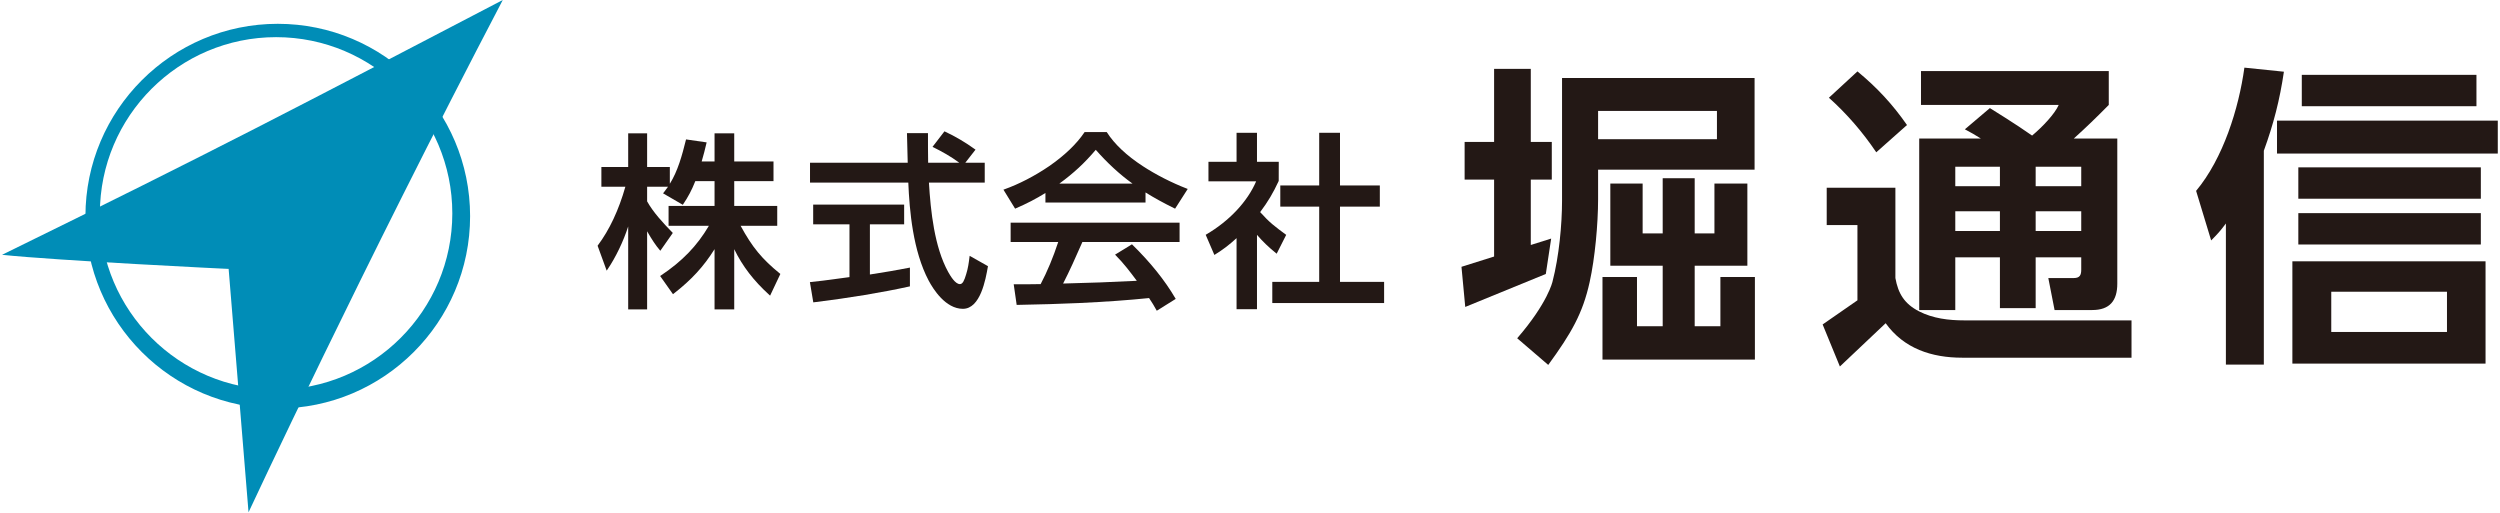
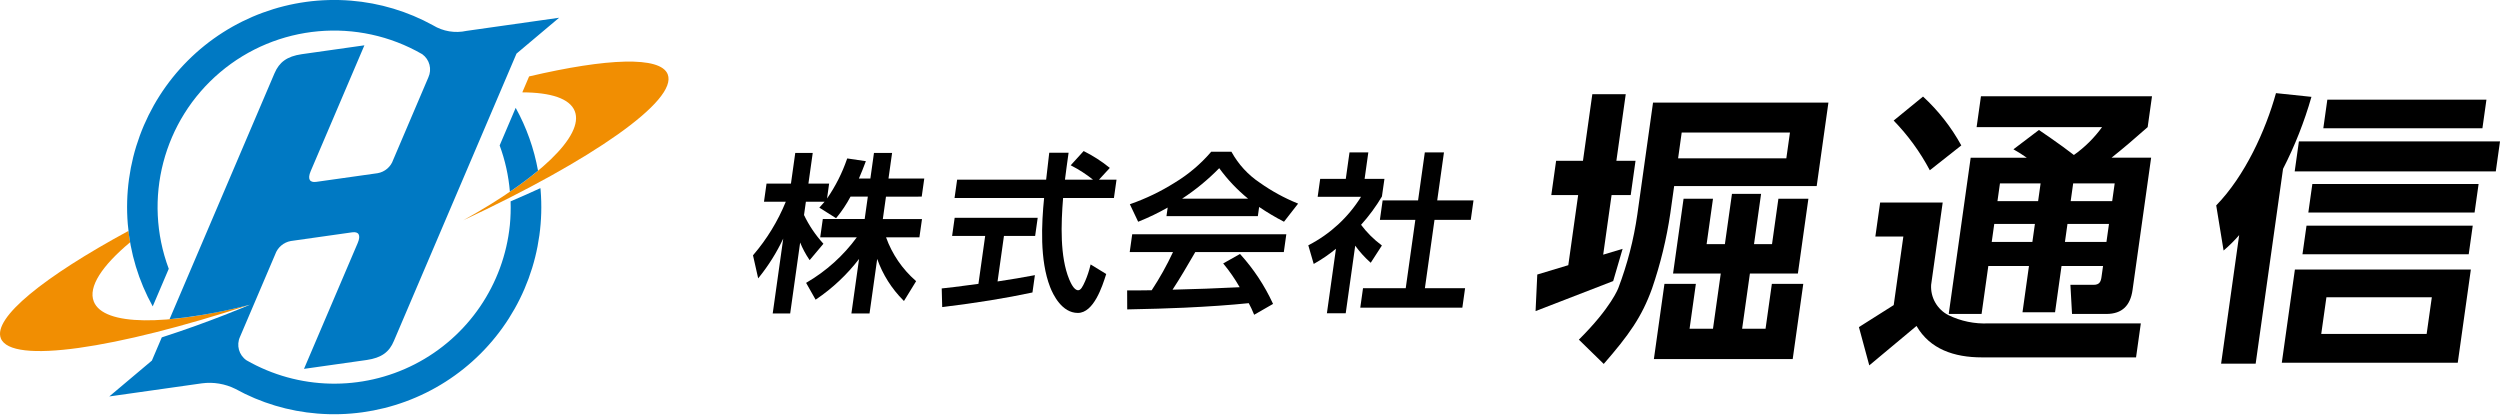
- <svg xmlns="http://www.w3.org/2000/svg" id="_レイヤー_2" viewBox="0 0 244 50">
+ <svg xmlns="http://www.w3.org/2000/svg" id="堀通信ロゴ" width="386.285" height="64" viewBox="0 0 386.285 64">
  <defs>
-     <style>.cls-1{fill:#231815;}.cls-1,.cls-2,.cls-3{stroke-width:0px;}.cls-2{fill:#008db7;}.cls-4{isolation:isolate;}.cls-3{fill:none;}.cls-5{clip-path:url(#clippath);}</style>
-     <clipPath id="clippath">
-       <rect class="cls-3" width="244" height="50" />
+     <clipPath id="clip-path">
+       <rect id="長方形_345" data-name="長方形 345" width="386.285" height="64" fill="none" />
    </clipPath>
  </defs>
-   <g id="_レイヤー_1-2">
-     <g class="cls-4">
-       <g class="cls-5">
-         <path class="cls-2" d="M26.947,3.626c-9.484,0-17.199,7.716-17.199,17.2,0,9.483,7.715,17.199,17.199,17.199s17.199-7.716,17.199-17.199c0-9.484-7.715-17.2-17.199-17.2M27.11,39.868c-10.35,0-18.771-8.421-18.771-18.772S16.76,2.324,27.11,2.324c10.351,0,18.772,8.421,18.772,18.772s-8.421,18.772-18.772,18.772" />
-         <path class="cls-2" d="M49.071,0C28.78,10.579,21.171,14.6.2,24.869c5.239.557,22.242,1.393,22.114,1.374l1.943,23.757S35.276,26.354,49.071,0" />
-         <path class="cls-1" d="M72.284,22.038h3.574v-1.939h-4.197v-2.421h3.833v-1.92h-3.833v-2.743h-1.921v2.743h-1.256c.179-.613.333-1.202.469-1.797l.015-.064-2.01-.29-.014.053c-.367,1.488-.791,3.038-1.568,4.277v-1.635h-2.217v-3.287h-1.848v3.287h-2.616v1.921h2.342c-.648,2.281-1.554,4.21-2.693,5.734l-.019.026.887,2.432.067-.098c.812-1.192,1.571-2.774,2.032-4.218v8.096h1.848v-7.621c.457.804.873,1.423,1.238,1.841l.051.059,1.218-1.74-.035-.036c-.93-.949-1.872-1.974-2.472-3.044v-1.431h2.042c-.109.161-.22.304-.336.453l-.15.194,1.926,1.117.032-.047c.505-.748.841-1.385,1.19-2.262h1.877v2.421h-4.487v1.939h3.934c-1.152,1.963-2.607,3.466-4.706,4.866l-.052.034,1.254,1.775.051-.039c1.76-1.371,2.934-2.645,4.006-4.356v5.877h1.921v-5.875c.804,1.66,1.903,3.089,3.44,4.479l.061.055,1.001-2.117-.037-.03c-1.762-1.433-2.706-2.578-3.842-4.669" />
-         <path class="cls-1" d="M84.902,26.792v-4.899h3.343v-1.921h-8.879v1.921h3.543v5.153c-.422.054-.842.111-1.261.169-.829.113-1.686.23-2.536.314l-.065.007.33,1.975.058-.008c3.537-.436,6.587-.942,9.325-1.544l.048-.011v-1.831l-.073.014c-1.137.224-2.357.435-3.833.661" />
-         <path class="cls-1" d="M94.626,25.058c-.074.61-.145,1.122-.325,1.698-.188.631-.341.973-.614.973-.467,0-.937-.822-1.145-1.185-1.344-2.437-1.712-5.931-1.878-8.72h5.446v-1.939h-1.898l.998-1.278-.051-.037c-.891-.649-1.96-1.28-2.936-1.731l-.044-.021-1.165,1.515.067.033c.906.453,1.694.889,2.549,1.519h-3.043c-.017-.943-.017-1.901-.017-2.827v-.061h-2.05l.002.062c.009.482.023.963.036,1.445.013.46.026.92.035,1.381h-9.536v1.939h9.594c.114,2.725.447,6.653,1.985,9.559.44.829,1.645,2.758,3.342,2.758,1.713,0,2.22-2.873,2.436-4.099l.011-.064-1.788-1.011-.011.091Z" />
-         <path class="cls-1" d="M110.533,17.919h-7.14c1.405-1.026,2.449-1.994,3.554-3.297,1.139,1.298,2.345,2.406,3.586,3.297M111.521,16.204c-1.574-1.03-2.747-2.136-3.488-3.289l-.018-.028h-2.155l-.018.027c-.761,1.133-1.956,2.277-3.454,3.308-1.388.949-2.944,1.753-4.382,2.264l-.071.025,1.139,1.854.048-.021c1.12-.486,1.972-.927,2.912-1.509v.932h9.769v-.986c.827.52,1.757,1.031,2.837,1.561l.049.024,1.232-1.925-.07-.027c-1.499-.58-3.037-1.365-4.33-2.21" />
-         <path class="cls-1" d="M98.638,23.618h4.645c-.49,1.493-1.066,2.876-1.715,4.111-.843.018-1.716.018-2.56.018h-.07l.289,2.012.054-.001c2.267-.041,4.234-.101,6.014-.181,2.674-.126,4.853-.282,6.854-.487.289.418.489.77.721,1.182l.031.056,1.798-1.123.05-.032-.029-.051c-1.027-1.757-2.444-3.521-4.207-5.244l-.034-.034-1.65,1.01.055.055c.785.786,1.412,1.619,2.069,2.498-2.382.122-4.8.211-7.193.266.645-1.253,1.224-2.562,1.782-3.83l.099-.225h9.486v-1.884h-16.489v1.884Z" />
-         <polygon class="cls-1" points="130.784 20.167 134.671 20.167 134.671 18.101 130.784 18.101 130.784 12.96 128.754 12.96 128.754 18.101 124.957 18.101 124.957 20.167 128.754 20.167 128.754 27.511 124.176 27.511 124.176 29.577 135.089 29.577 135.089 27.511 130.784 27.511 130.784 20.167" />
-         <path class="cls-1" d="M124.603,24.761l.93-1.839-.042-.031c-1.078-.795-1.577-1.163-2.501-2.189.76-1.011,1.27-1.868,1.812-3.041l.005-1.867h-2.125v-2.834h-1.994v2.834h-2.743v1.903h4.656c-.85,1.985-2.624,3.873-4.879,5.191l-.047.027.848,1.967.06-.037c.771-.475,1.371-.931,2.105-1.602v6.934h1.994v-7.254c.587.676,1.136,1.203,1.862,1.79l.059.048Z" />
-         <path class="cls-1" d="M187.285,30.382c-1.408-.735-2.02-1.714-2.295-3.245v-8.814h-6.703v3.642h2.999v7.346l-3.397,2.356,1.683,4.102,4.469-4.224c1.775,2.479,4.499,3.367,7.468,3.367h16.527v-3.643h-16.313c-1.53,0-3.061-.183-4.438-.887" />
-         <path class="cls-1" d="M183.123,14.865l2.999-2.663c-1.407-2.02-2.907-3.642-4.835-5.233l-2.786,2.57c1.745,1.561,3.306,3.367,4.622,5.326" />
-         <path class="cls-1" d="M190.836,20.619h4.356v1.928h-4.356v-1.928ZM190.836,16.273h4.356v1.897h-4.356v-1.897ZM203.129,18.17h-4.448v-1.897h4.448v1.897ZM203.129,22.547h-4.448v-1.928h4.448v1.928ZM187.316,30.26h3.52v-5.142h4.356v4.958h3.489v-4.958h4.448v1.194c0,.52-.123.826-.735.826h-2.479l.612,3.122h3.673c1.713,0,2.448-.918,2.448-2.571v-14.171h-4.243c1.149-1.033,2.188-2.036,3.411-3.277v-3.304h-18.327v3.304h13.441c-.375.863-1.554,2.118-2.596,2.991-1.528-1.083-4.122-2.683-4.122-2.683l-2.441,2.071c.586.304,1.051.579,1.555.898h-6.011l.001,16.742Z" />
-         <rect class="cls-1" x="224.317" y="20.802" width="17.813" height="3.061" />
-         <rect class="cls-1" x="224.655" y="7.305" width="17.047" height="3.061" />
-         <rect class="cls-1" x="224.317" y="16.334" width="17.813" height="3.061" />
-         <rect class="cls-1" x="222.236" y="11.773" width="21.547" height="3.214" />
-         <path class="cls-1" d="M219.053,6.601c-.551,4.009-2.081,8.876-4.713,12.028l1.469,4.836c.612-.612.918-.949,1.438-1.653v13.773h3.703V14.712c.949-2.602,1.561-4.989,1.959-7.713l-3.856-.398Z" />
-         <path class="cls-1" d="M227.531,28.473h11.294v3.927h-11.294v-3.927ZM223.736,35.488h18.853v-9.984h-18.853v9.984Z" />
-         <path class="cls-1" d="M167.574,13.589h-11.6v-2.764h11.6v2.764ZM171.247,7.611h-18.792v11.998c0,2.296-.293,5.429-.928,7.868,0,0-.449,2.074-3.449,5.537.705.61,3.03,2.602,3.03,2.602,2.248-3.084,3.366-5.019,4.04-8.08.52-2.326.826-5.693.826-8.08v-2.898h15.273V7.611Z" />
-         <polygon class="cls-1" points="167.911 31.841 165.401 31.841 165.401 25.934 170.543 25.934 170.543 17.915 167.329 17.915 167.329 22.781 165.401 22.781 165.401 17.395 162.279 17.395 162.279 22.781 160.321 22.781 160.321 17.915 157.168 17.915 157.168 25.934 162.279 25.934 162.279 31.841 159.77 31.841 159.77 27.036 156.403 27.036 156.403 35.096 171.278 35.096 171.278 27.036 167.911 27.036 167.911 31.841" />
-         <polygon class="cls-1" points="151.394 23.285 149.405 23.911 149.405 17.528 151.455 17.528 151.455 13.855 149.405 13.855 149.405 6.724 145.824 6.724 145.824 13.855 142.947 13.855 142.947 17.528 145.824 17.528 145.824 25.038 142.64 26.04 143.008 29.957 150.871 26.74 151.394 23.285" />
-       </g>
-     </g>
+   <g id="グループ_977" data-name="グループ 977" clip-path="url(#clip-path)">
+     <path id="パス_604" data-name="パス 604" d="M587.952,120.852l.394-2.8h-5.528l.556-3.955h-2.8l-.556,3.955h-1.77c.374-.866.71-1.7,1.027-2.56l.045-.119-2.879-.423-.03.077a25.054,25.054,0,0,1-3.089,6.116l.323-2.3h-3.2l.666-4.741h-2.7l-.666,4.741h-3.773l-.393,2.8h3.369a30.093,30.093,0,0,1-5.032,8.236l-.035.04.8,3.559.135-.163a29.783,29.783,0,0,0,3.738-5.982L564.928,138.9h2.7l1.54-10.957a13.956,13.956,0,0,0,1.393,2.611l.078.106,2.122-2.525-.056-.066a18.2,18.2,0,0,1-2.94-4.374l.289-2.058h2.892c-.185.224-.369.424-.562.634l-.255.279,2.511,1.586.077.049.058-.071a19.16,19.16,0,0,0,2.175-3.262h2.675l-.486,3.46h-6.471l-.4,2.827h5.655a25.6,25.6,0,0,1-7.75,6.985l-.086.052,1.47,2.6.093-.066a28.405,28.405,0,0,0,6.62-6.229l-1.183,8.423h2.8l1.185-8.429a17.106,17.106,0,0,0,4.04,6.407l.093.1,1.882-3.068-.062-.058a16.163,16.163,0,0,1-4.582-6.71h5.151l.4-2.827h-6.052l.486-3.46Z" transform="translate(-445.533 -90.47)" />
+     <path id="パス_605" data-name="パス 605" d="M704.324,165.35h5.109l-1.041,7.4c-.618.077-1.233.16-1.848.243-1.221.164-2.482.334-3.726.454l-.1.009.076,2.883.113-.014c5.2-.632,9.7-1.361,13.762-2.229l.071-.015.376-2.677-.142.027c-1.675.321-3.466.623-5.628.948l.988-7.03h4.82l.393-2.8H704.718Z" transform="translate(-557.21 -128.891)" />
+     <path id="パス_606" data-name="パス 606" d="M736.268,115.321l-.085-.07a21.676,21.676,0,0,0-3.889-2.5l-.069-.035-2,2.2.117.062a19.879,19.879,0,0,1,3.335,2.163h-4.339c.165-1.35.358-2.721.544-4.047l.017-.118h-2.988l-.011.091c-.084.687-.161,1.374-.238,2.061-.076.671-.151,1.342-.232,2.013H712.677l-.4,2.827h13.838c-.387,3.93-.7,9.58.93,13.765.468,1.2,1.824,3.995,4.286,3.995s3.783-4.136,4.345-5.9l.036-.115-2.408-1.478-.035.135a14.532,14.532,0,0,1-.812,2.447c-.4.912-.69,1.405-1.081,1.405-.658,0-1.163-1.173-1.386-1.691-1.442-3.509-1.265-8.542-.94-12.562h7.854l.4-2.827h-2.714Z" transform="translate(-564.787 -89.376)" />
+     <path id="パス_607" data-name="パス 607" d="M841.44,177.568h6.69a45.986,45.986,0,0,1-3.293,5.9c-1.216.025-2.476.025-3.694.025h-.1l.011,2.933.1,0c3.28-.06,6.13-.146,8.713-.262,3.862-.181,7.032-.4,9.966-.7a16.679,16.679,0,0,1,.79,1.685l.046.108,2.918-1.676-.038-.086a30.015,30.015,0,0,0-5.009-7.571l-.055-.063-2.6,1.465.082.1A25.722,25.722,0,0,1,858.431,183c-3.462.175-6.95.3-10.372.38,1.173-1.788,2.26-3.657,3.312-5.467l.2-.347h13.681l.385-2.747H841.826Z" transform="translate(-666.884 -138.621)" />
+     <path id="パス_608" data-name="パス 608" d="M863.166,118a13.6,13.6,0,0,1-4.354-4.73l-.029-.057h-3.126l-.031.038a23.266,23.266,0,0,1-5.652,4.771,33.662,33.662,0,0,1-6.779,3.264l-.11.037,1.283,2.708.091-.037a36.486,36.486,0,0,0,4.469-2.154l-.186,1.323h14.12l.2-1.416a37.455,37.455,0,0,0,3.763,2.242l.077.04,2.183-2.8-.127-.052A28.98,28.98,0,0,1,863.166,118m-12.012,2.468a34.241,34.241,0,0,0,5.74-4.715,25.164,25.164,0,0,0,4.463,4.715Z" transform="translate(-668.507 -89.768)" />
+     <path id="パス_609" data-name="パス 609" d="M985.81,130.687l.09.082,1.723-2.668-.071-.058a15.671,15.671,0,0,1-3.148-3.137,27.077,27.077,0,0,0,3.224-4.379l.391-2.724h-3.066l.574-4.087h-2.907l-.574,4.087h-3.956l-.39,2.774h6.7a20.694,20.694,0,0,1-8.074,7.456l-.073.04.836,2.877.114-.065a23.071,23.071,0,0,0,3.323-2.279l-1.4,9.969h2.907l1.468-10.444a16.328,16.328,0,0,0,2.307,2.558" transform="translate(-774.102 -90.168)" />
+     <path id="パス_610" data-name="パス 610" d="M1032.083,124.138l.423-3.01H1026.9l1.042-7.414h-2.959l-1.042,7.414h-5.476l-.423,3.01h5.476l-1.484,10.559h-6.6l-.423,3.01h15.771l.423-3.01h-6.209l1.484-10.559Z" transform="translate(-804.829 -90.167)" />
+     <path id="パス_611" data-name="パス 611" d="M1400.918,168.525a4.932,4.932,0,0,1-2.652-4.679l1.786-12.711h-9.666l-.738,5.252h4.325l-1.489,10.593-5.376,3.4,1.6,5.915,7.3-6.091c2.057,3.575,5.805,4.855,10.087,4.855h23.834l.738-5.253h-23.525a12.788,12.788,0,0,1-6.22-1.28" transform="translate(-1099.879 -119.839)" />
+     <path id="パス_612" data-name="パス 612" d="M1423.479,79.606a29.654,29.654,0,0,0-5.913-7.548l-4.538,3.708a33.458,33.458,0,0,1,5.586,7.68Z" transform="translate(-1120.431 -57.137)" />
+     <path id="パス_613" data-name="パス 613" d="M1485.539,71.837H1459.11l-.67,4.765h19.384a18.652,18.652,0,0,1-4.355,4.308c-1.985-1.562-5.4-3.865-5.4-3.865l-3.939,2.987a23.662,23.662,0,0,1,2.06,1.3h-8.668l-3.392,24.142h5.076l1.042-7.414h6.281l-1,7.15h5.031l1-7.15h6.415l-.242,1.721c-.105.75-.344,1.191-1.227,1.191h-3.574l.25,4.5h5.3c2.472,0,3.717-1.324,4.052-3.708l2.872-20.435h-6.119c1.866-1.49,3.568-2.937,5.583-4.726Zm-18.484,22.511h-6.281l.391-2.781h6.281Zm.887-6.312h-6.281l.385-2.736h6.281Zm10.559,6.312h-6.414l.39-2.781h6.415Zm.887-6.312h-6.414l.385-2.736h6.415Z" transform="translate(-1153.025 -56.962)" />
+     <path id="パス_614" data-name="パス 614" d="M1758.839,74.4h-24.584l-.62,4.414h24.584Z" transform="translate(-1374.65 -58.996)" />
+     <path id="パス_615" data-name="パス 615" d="M1718.077,172.815h25.688l.62-4.414H1718.7Z" transform="translate(-1362.313 -133.53)" />
+     <path id="パス_616" data-name="パス 616" d="M1712.924,105.52l-.651,4.634h31.073l.651-4.634Z" transform="translate(-1357.711 -83.67)" />
+     <path id="パス_617" data-name="パス 617" d="M1722.45,141.693h25.688l.621-4.414h-25.688Z" transform="translate(-1365.781 -108.852)" />
+     <path id="パス_618" data-name="パス 618" d="M1668.43,70.074l-5.48-.574c-1.607,5.782-4.8,12.8-9.235,17.346l1.139,6.974a22.093,22.093,0,0,0,2.409-2.384l-2.792,19.862h5.34l4.23-30.1a61.18,61.18,0,0,0,4.388-11.122" transform="translate(-1311.279 -55.109)" />
+     <path id="パス_619" data-name="パス 619" d="M1702.651,215.538h27.188l2.024-14.4h-27.188Zm6.894-10.117h16.287l-.8,5.663h-16.286Z" transform="translate(-1350.081 -159.49)" />
+     <path id="パス_620" data-name="パス 620" d="M1187.2,93.835a53.148,53.148,0,0,1-2.932,11.346s-1.068,2.992-6.1,7.986c.893.88,3.842,3.752,3.842,3.752,3.867-4.447,5.873-7.238,7.464-11.653a65.052,65.052,0,0,0,2.829-11.652l.587-4.178h22.024l1.813-12.9h-27.1Zm6.855-12.667h16.728l-.56,3.986H1193.5Z" transform="translate(-934.21 -60.686)" />
+     <path id="パス_621" data-name="パス 621" d="M1256.362,156.978l1.625-11.563h-4.635l-.986,7.018h-2.781l1.092-7.768h-4.5l-1.092,7.768h-2.825l.986-7.018H1238.7l-1.625,11.563h7.371l-1.2,8.519h-3.619l.974-6.93h-4.855l-1.633,11.623h21.45l1.634-11.623h-4.855l-.974,6.93h-3.619l1.2-8.519Z" transform="translate(-978.565 -114.708)" />
+     <path id="パス_622" data-name="パス 622" d="M1159.3,94.233l-3,.9,1.294-9.206h2.957l.745-5.3h-2.958l1.445-10.284h-5.164l-1.445,10.284h-4.149l-.744,5.3h4.149l-1.522,10.83-4.793,1.445-.264,5.65,11.992-4.639Z" transform="translate(-908.584 -55.783)" />
+     <path id="パス_623" data-name="パス 623" d="M14.492,183.2c-.9-2.264,1.277-5.529,5.616-9.154q-.151-.873-.252-1.76C6.794,179.364-1.124,185.724.129,188.889c1.6,4.037,17.632,1.651,38.491-5.193-12.885,3.27-22.621,3.315-24.129-.493" transform="translate(0 -136.612)" fill="#f18e02" />
+     <path id="パス_624" data-name="パス 624" d="M148.157,29.07c-1.623.749-3.18,1.433-4.606,2.041a28.017,28.017,0,0,1-.114,3.672,27.27,27.27,0,0,1-40.691,20.888,2.912,2.912,0,0,1-1-3.637L107.179,39.3a3.147,3.147,0,0,1,2.414-2.061l9.481-1.343c1-.142,1.379.422.854,1.654l-8.3,19.445,9.694-1.373c2.28-.336,3.483-1.222,4.2-2.952L140.061,18.6h0l2.223-5.209h0l2.18-5.108,6.584-5.542L136.738,4.77a7.042,7.042,0,0,1-5.181-.865A31.525,31.525,0,0,0,118.892.1,32.008,32.008,0,0,0,84.4,34.6a31.478,31.478,0,0,0,3.854,12.738l2.478-5.806A27.265,27.265,0,0,1,129.9,8.373a2.916,2.916,0,0,1,.941,3.592L125.41,24.7A3.1,3.1,0,0,1,123,26.761L113.516,28.1c-1,.142-1.379-.422-.854-1.654l8.3-19.445-9.695,1.373c-2.281.336-3.468,1.239-4.2,2.959L90.853,49.322a79.937,79.937,0,0,0,12.424-2.239s-6.162,2.646-13.622,5.046l-1.53,3.585-6.583,5.542,14.31-2.027a8.979,8.979,0,0,1,5.182.863A31.356,31.356,0,0,0,113.7,63.9,32.008,32.008,0,0,0,148.192,29.4c-.009-.112-.025-.221-.036-.333" transform="translate(-64.657 0.001)" fill="#0079c3" />
+     <path id="パス_625" data-name="パス 625" d="M377.185,47.918h0c-1.123-2.835-9.383-2.492-21.418.329l-1.051,2.462c4.4.014,7.335.947,8.106,2.9,1.508,3.808-5.62,10.44-17.252,16.877,19.891-9.29,33.212-18.526,31.614-22.563" transform="translate(-274.013 -36.439)" fill="#f18e02" />
+     <path id="パス_626" data-name="パス 626" d="M375.314,80.475l-2.478,5.806a27.113,27.113,0,0,1,1.582,7.151c1.621-1.1,3.074-2.191,4.346-3.25a31.686,31.686,0,0,0-3.45-9.708" transform="translate(-295.633 -63.811)" fill="#0079c3" />
  </g>
</svg>
